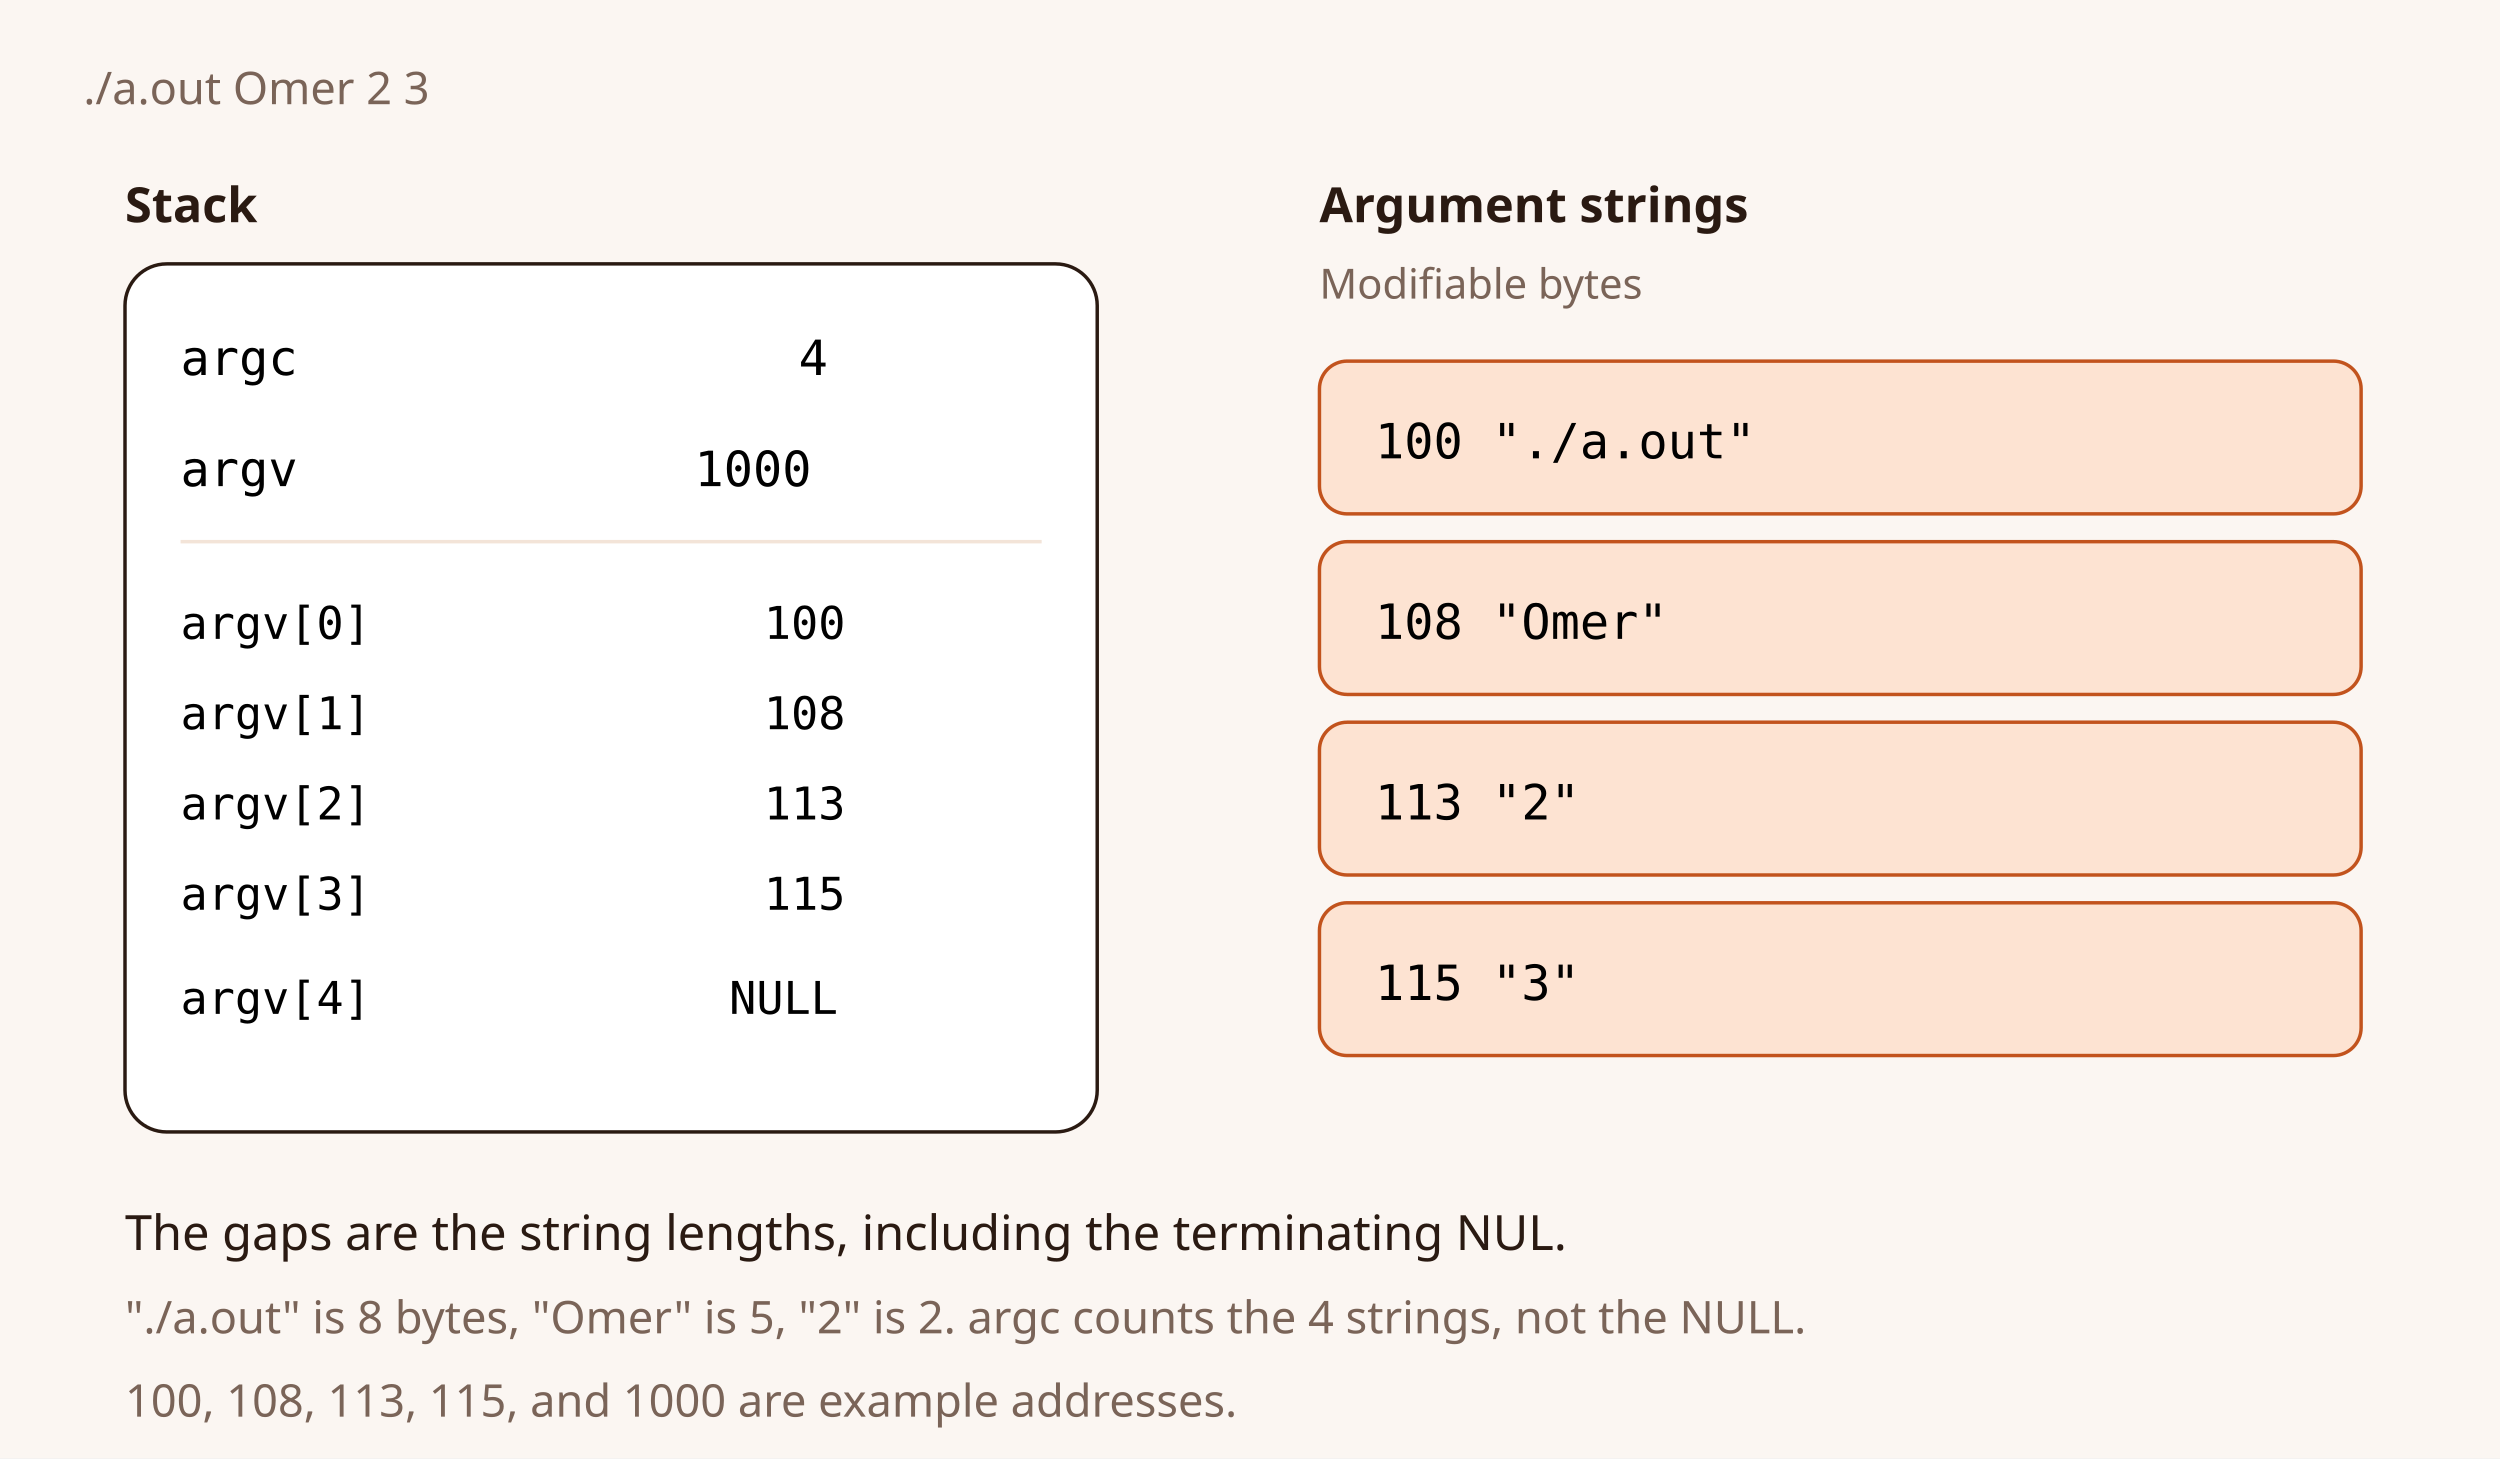
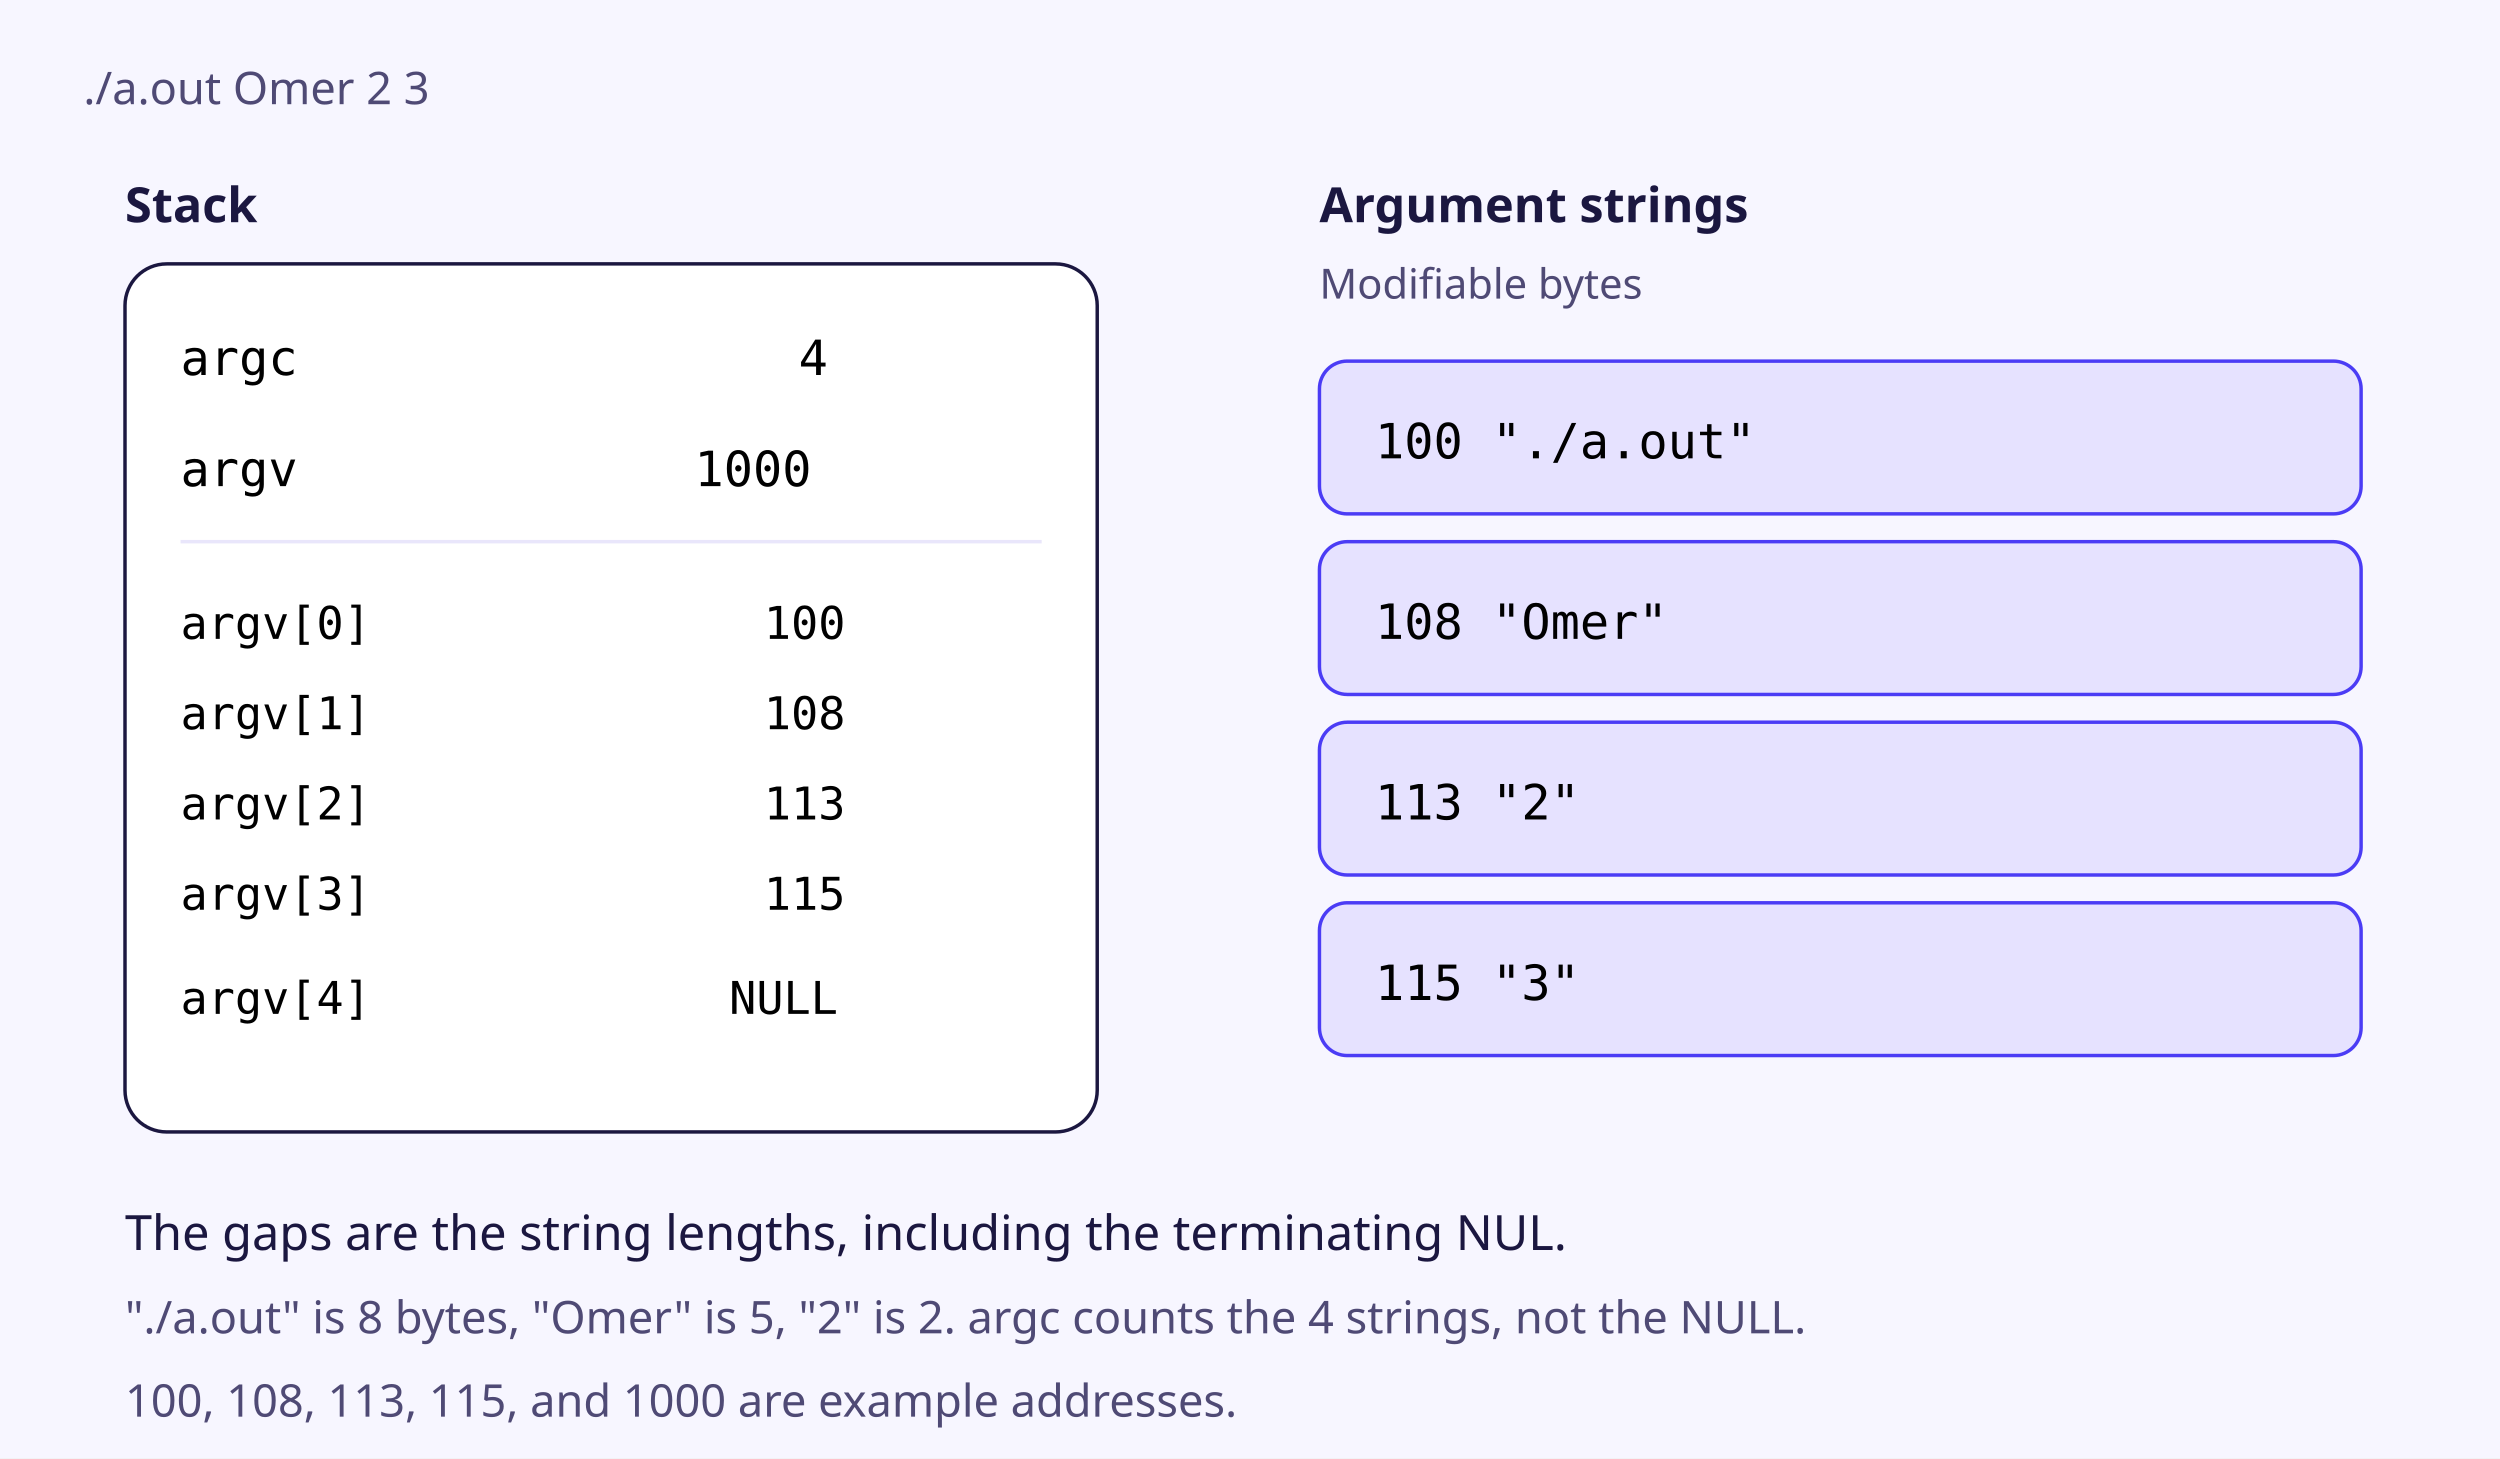
<svg xmlns="http://www.w3.org/2000/svg" viewBox="0 0 720 420" role="img">
  <style>
-   .t { font-family: Heebo, system-ui, sans-serif; fill: #2a1a12; }
-   .m { font-family: Heebo, system-ui, sans-serif; fill: #7a6458; }
-   .w { font-family: Heebo, system-ui, sans-serif; fill: #ffffff; }
-   .mono { font-family: "Source Code Pro", ui-monospace, monospace; }
+   .t { font-family: Figtree, Heebo, system-ui, sans-serif; fill: #1b1740; }
+   .m { font-family: Figtree, Heebo, system-ui, sans-serif; fill: #4f4a75; }
+   .w { font-family: Figtree, Heebo, system-ui, sans-serif; fill: #ffffff; }
+   .mono { font-family: "JetBrains Mono", "Source Code Pro", ui-monospace, monospace; }
  .step { opacity: 1; }
  @media (prefers-reduced-motion: no-preference) {
    .step { animation: appear 0.45s ease both; }
  }
  @keyframes appear { from { opacity: 0; } to { opacity: 1; } }
  @media (prefers-reduced-motion: reduce) {
    .step { animation: none !important; opacity: 1 !important; }
  }
</style>
-   <rect width="720" height="420" fill="#fbf6f2" />
+   <rect width="720" height="420" fill="#f7f6ff" />
  <text x="24" y="30" class="m" font-size="13">./a.out Omer 2 3</text>
  <g class="step" style="animation-delay:0.08s">
    <text x="36" y="64" class="t" font-size="14" font-weight="700">Stack</text>
-     <rect x="36" y="76" width="280" height="250" rx="12" fill="#ffffff" stroke="#2a1a12" />
+     <rect x="36" y="76" width="280" height="250" rx="12" fill="#ffffff" stroke="#1b1740" />
    <text x="52" y="108" class="mono" font-size="14">argc</text>
    <text x="230" y="108" class="mono" font-size="14">4</text>
    <text x="52" y="140" class="mono" font-size="14">argv</text>
    <text x="200" y="140" class="mono" font-size="14">1000</text>
-     <line x1="52" y1="156" x2="300" y2="156" stroke="#f3e4d8" />
+     <line x1="52" y1="156" x2="300" y2="156" stroke="#e9e6fb" />
    <text x="52" y="184" class="mono" font-size="13">argv[0]</text>
    <text x="220" y="184" class="mono" font-size="13">100</text>
    <text x="52" y="210" class="mono" font-size="13">argv[1]</text>
    <text x="220" y="210" class="mono" font-size="13">108</text>
    <text x="52" y="236" class="mono" font-size="13">argv[2]</text>
    <text x="220" y="236" class="mono" font-size="13">113</text>
    <text x="52" y="262" class="mono" font-size="13">argv[3]</text>
    <text x="220" y="262" class="mono" font-size="13">115</text>
    <text x="52" y="292" class="mono" font-size="13">argv[4]</text>
    <text x="210" y="292" class="mono" font-size="13">NULL</text>
  </g>
  <g class="step" style="animation-delay:0.20s">
    <text x="380" y="64" class="t" font-size="14" font-weight="700">Argument strings</text>
    <text x="380" y="86" class="m" font-size="12">Modifiable bytes</text>
-     <rect x="380" y="104" width="300" height="44" rx="8" fill="#fde3d2" stroke="#c2531d" />
+     <rect x="380" y="104" width="300" height="44" rx="8" fill="#e6e2ff" stroke="#4b3cf5" />
    <text x="396" y="132" class="mono" font-size="14">100   "./a.out"</text>
-     <rect x="380" y="156" width="300" height="44" rx="8" fill="#fde3d2" stroke="#c2531d" />
+     <rect x="380" y="156" width="300" height="44" rx="8" fill="#e6e2ff" stroke="#4b3cf5" />
    <text x="396" y="184" class="mono" font-size="14">108   "Omer"</text>
-     <rect x="380" y="208" width="300" height="44" rx="8" fill="#fde3d2" stroke="#c2531d" />
+     <rect x="380" y="208" width="300" height="44" rx="8" fill="#e6e2ff" stroke="#4b3cf5" />
    <text x="396" y="236" class="mono" font-size="14">113   "2"</text>
-     <rect x="380" y="260" width="300" height="44" rx="8" fill="#fde3d2" stroke="#c2531d" />
+     <rect x="380" y="260" width="300" height="44" rx="8" fill="#e6e2ff" stroke="#4b3cf5" />
    <text x="396" y="288" class="mono" font-size="14">115   "3"</text>
  </g>
  <text x="36" y="360" class="t" font-size="14">The gaps are the string lengths, including the terminating NUL.</text>
  <text x="36" y="384" class="m" font-size="13">"./a.out" is 8 bytes, "Omer" is 5, "2" is 2. argc counts the 4 strings, not the NULL.</text>
  <text x="36" y="408" class="m" font-size="13">100, 108, 113, 115, and 1000 are example addresses.</text>
</svg>
